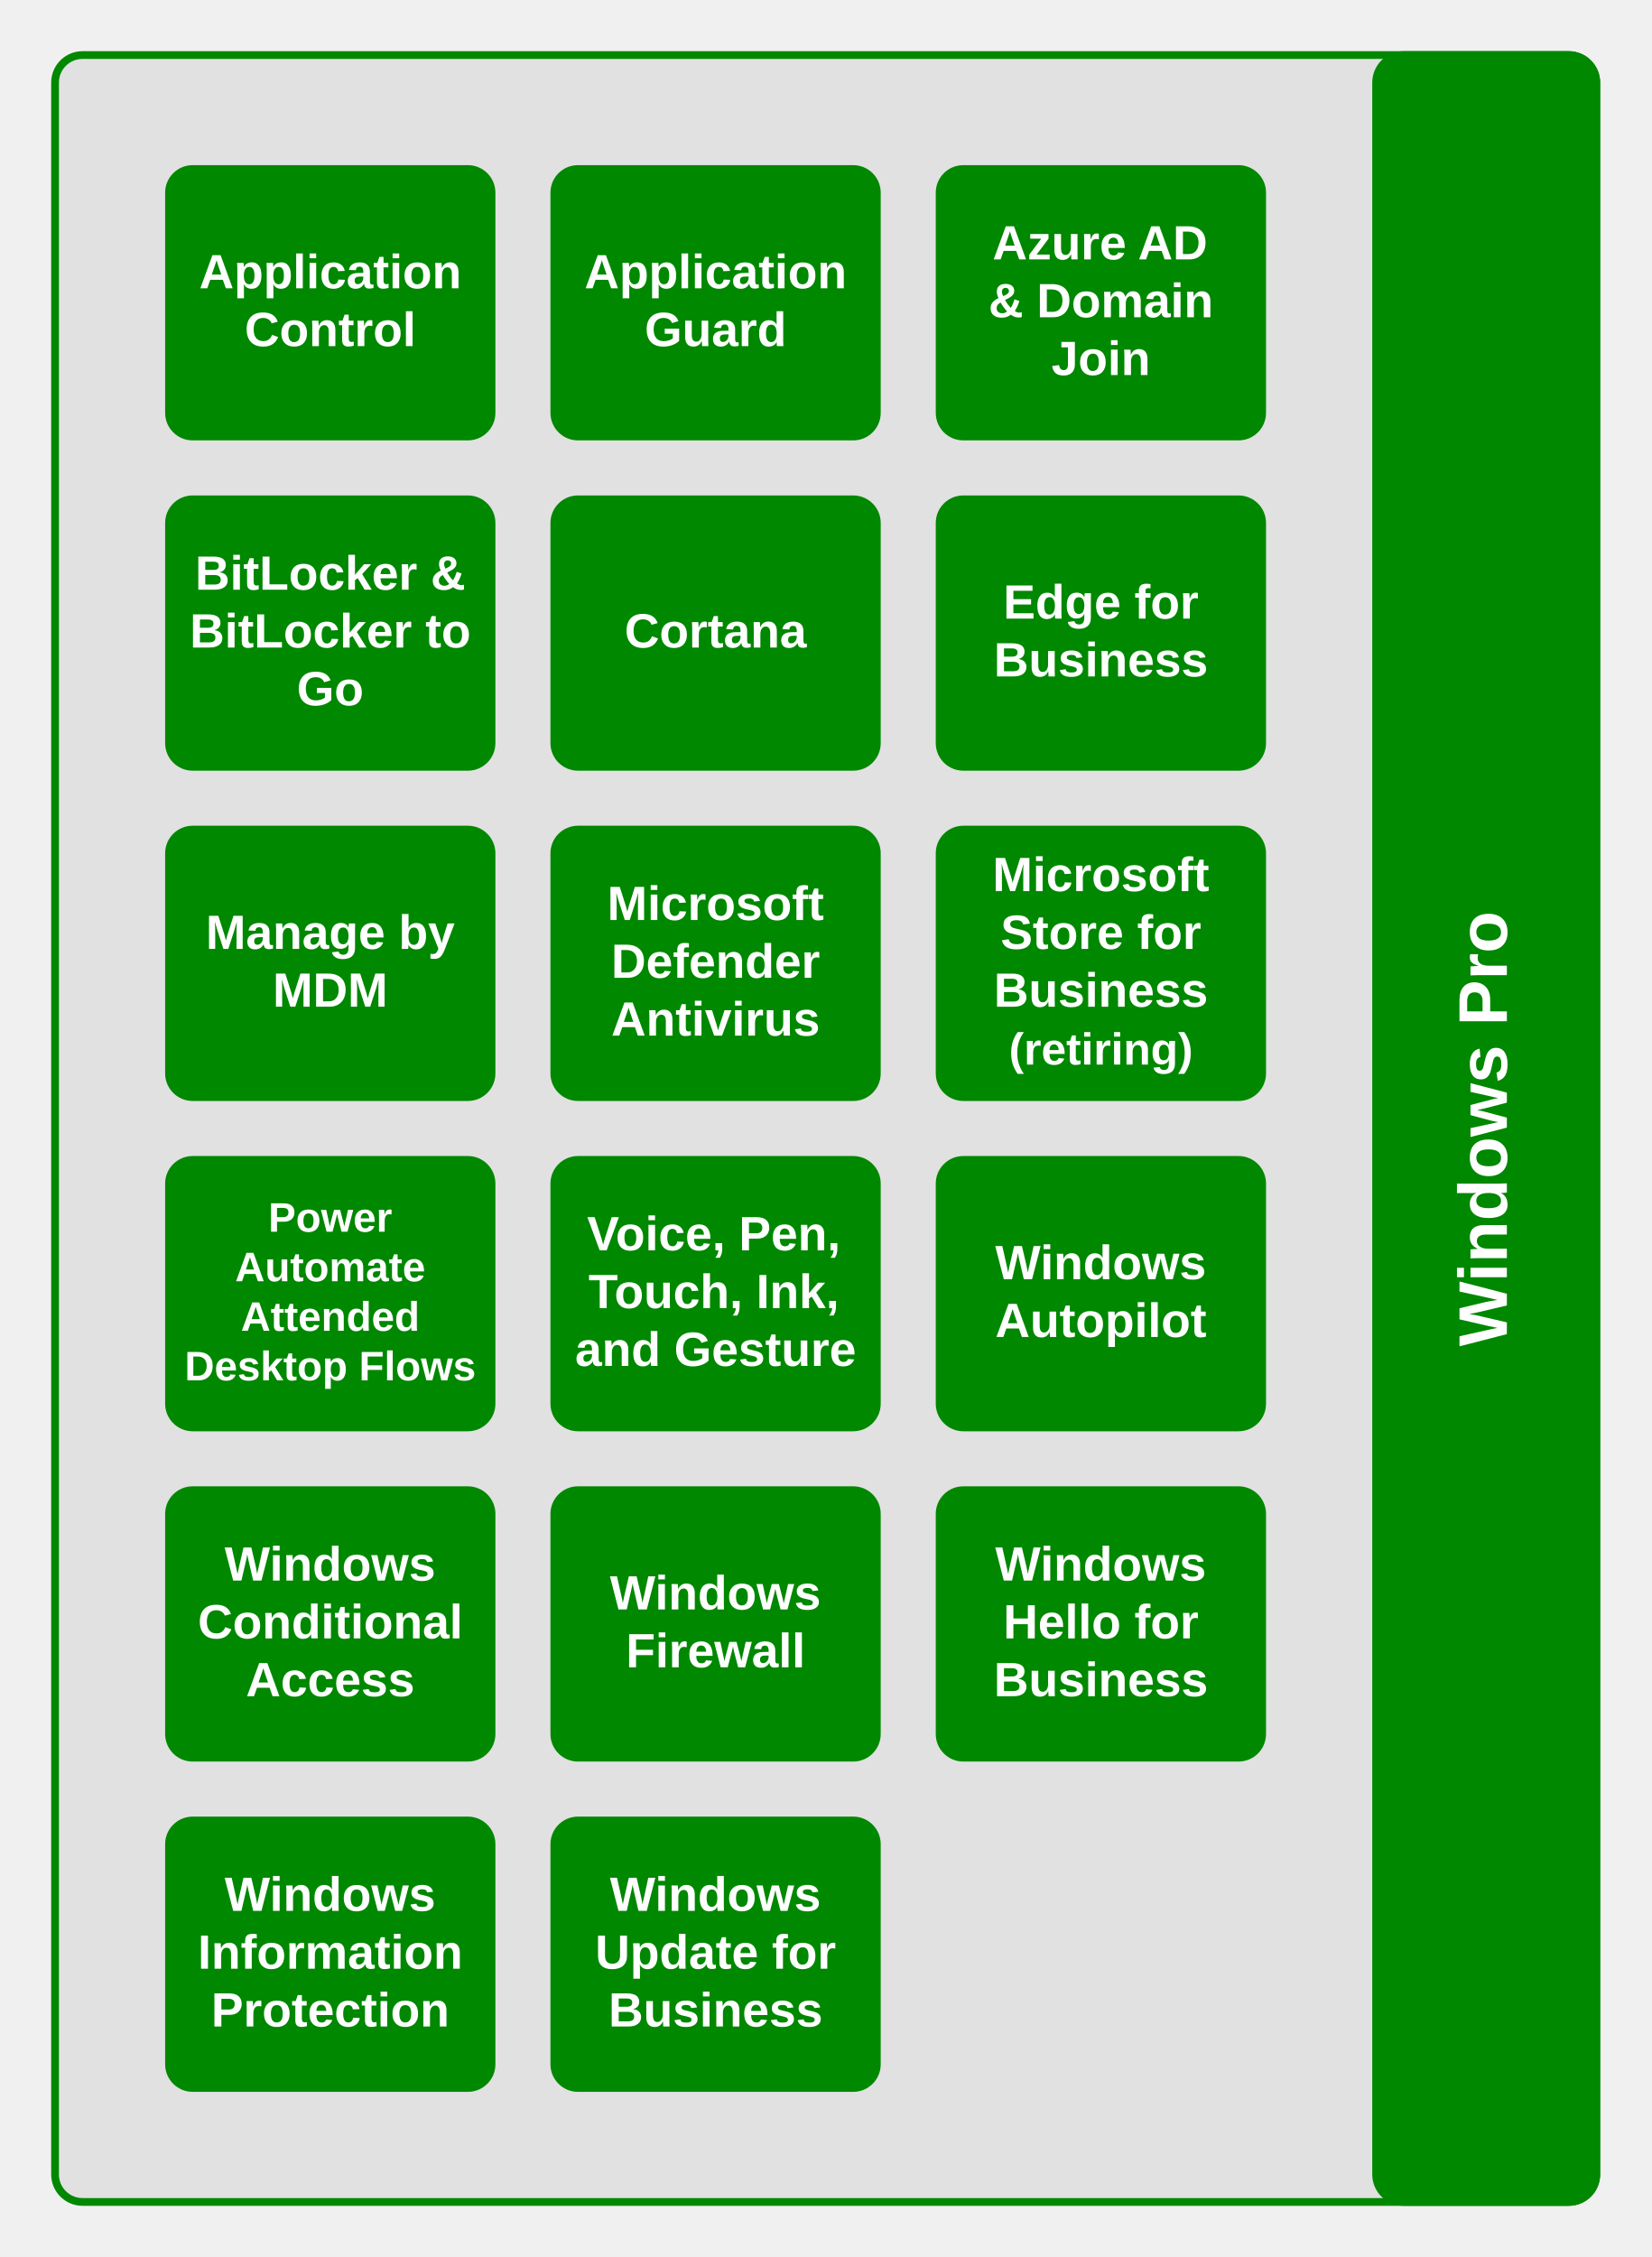
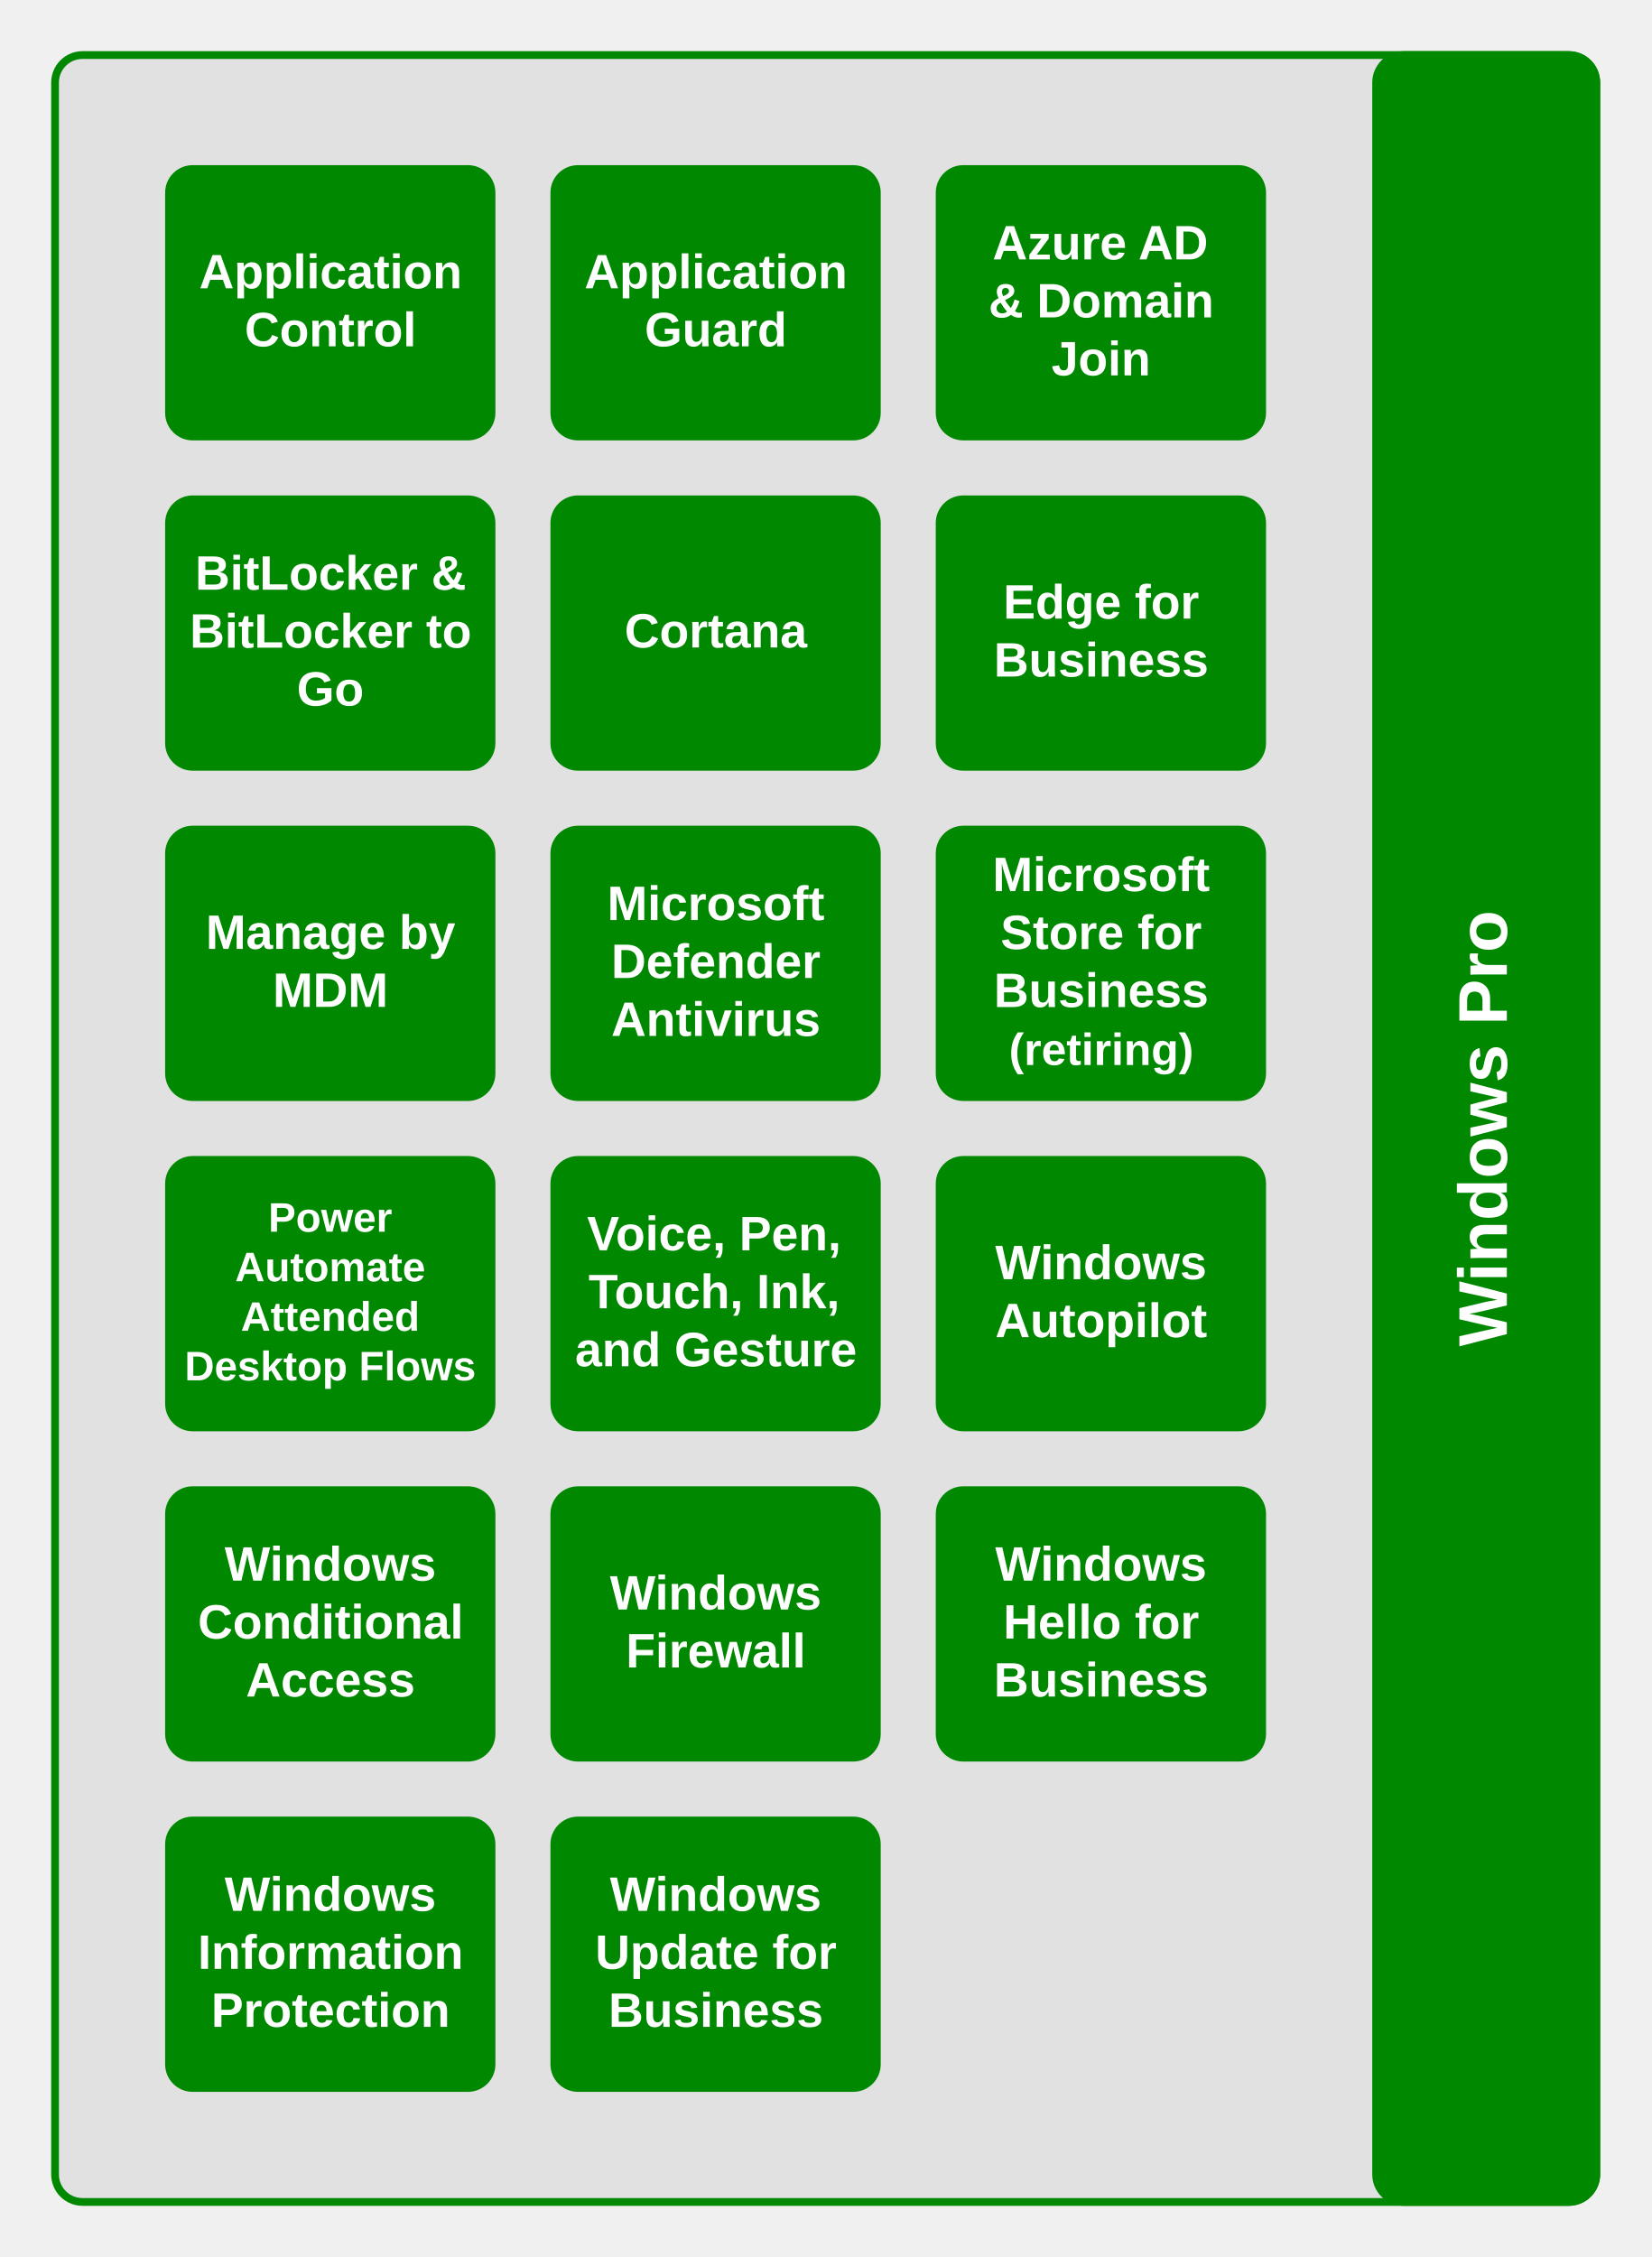
<svg xmlns="http://www.w3.org/2000/svg" width="480" height="656" viewBox="0 0 480 656" class="a">
  <style>
.b {fill:#a5a5a5;fill-opacity:0.2;stroke:#008800;stroke-linecap:round;stroke-linejoin:round;stroke-width:2.25}
.c {fill:#008800;stroke:#008800;stroke-linecap:round;stroke-linejoin:round;stroke-width:2.25}
- .d {fill:#ffffff;font-family:Arial;font-size:1.667em;font-weight:bold}
+ .d {fill:#ffffff;font-family:Arial;font-size:1.67em;font-weight:bold}
.e {fill:#008800;stroke:none;stroke-linecap:round;stroke-linejoin:round;stroke-width:2}
- .f {fill:#ffffff;font-family:Arial;font-size:1.167em;font-weight:bold}
+ .f {fill:#ffffff;font-family:Arial;font-size:1.17em;font-weight:bold}
.g {font-size:1em}
- .h {font-size:0.929em}
+ .h {font-size:0.93em}
.i {fill:#ffffff;font-family:Arial;font-size:1em;font-weight:bold}
.a {fill:none;fill-rule:evenodd;font-size:12px;overflow:visible;stroke-linecap:square;stroke-miterlimit:3}
</style>
  <rect x="16" y="16" width="448" height="624" rx="8" ry="8" class="b" />
  <a target="_blank" href="https://www.microsoft.com/windowsforbusiness" transform="translate(-192,640) rotate(-90)">
    <rect y="592" width="624" height="64" rx="8" ry="8" class="c" />
    <text x="248.67" y="630" class="d">Windows Pro</text>
  </a>
  <a target="_blank" href="https://support.microsoft.com/help/17209/windows-10-use-touch-with-windows">
    <rect x="160" y="336" width="96" height="80" rx="8" ry="8" class="e" />
    <text x="170.65" y="363.4" class="f">Voice, Pen, <tspan x="171.06" dy="1.2em" class="g">Touch, Ink, </tspan>
      <tspan x="167.16" dy="1.2em" class="g">and Gesture</tspan>
    </text>
  </a>
  <a target="_blank" href="https://docs.microsoft.com/windows/client-management/mdm/">
    <rect x="48" y="240" width="96" height="80" rx="8" ry="8" class="e" />
    <text x="59.82" y="275.8" class="f">Manage by <tspan x="79.28" dy="1.2em" class="g">MDM</tspan>
    </text>
  </a>
  <a target="_blank" href="https://docs.microsoft.com/microsoft-store/microsoft-store-for-business-overview">
    <rect x="272" y="240" width="96" height="80" rx="8" ry="8" class="e" />
    <text x="288.5" y="259" class="f">Microsoft <tspan x="290.83" dy="1.2em" class="g">Store for </tspan>
      <tspan x="288.88" dy="1.2em" class="g">Business</tspan>
-       <tspan x="293.28" dy="1.292em" class="h">(retiring)</tspan>
+       <tspan x="293.28" dy="1.29em" class="h">(retiring)</tspan>
    </text>
  </a>
  <a target="_blank" href="https://docs.microsoft.com/windows-server/identity/ad-fs/operations/configure-device-based-conditional-access-on-premises">
    <rect x="48" y="432" width="96" height="80" rx="8" ry="8" class="e" />
    <text x="65.28" y="459.4" class="f">Windows <tspan x="57.51" dy="1.2em" class="g">Conditional </tspan>
      <tspan x="71.48" dy="1.2em" class="g">Access</tspan>
    </text>
  </a>
  <a target="_blank" href="https://docs.microsoft.com/windows/security/information-protection/windows-information-protection/protect-enterprise-data-using-wip">
    <rect x="48" y="528" width="96" height="80" rx="8" ry="8" class="e" />
    <text x="65.28" y="555.4" class="f">Windows <tspan x="57.5" dy="1.2em" class="g">Information </tspan>
      <tspan x="61.39" dy="1.2em" class="g">Protection</tspan>
    </text>
  </a>
  <a target="_blank" href="https://docs.microsoft.com/windows/deployment/update/waas-manage-updates-wufb">
    <rect x="160" y="528" width="96" height="80" rx="8" ry="8" class="e" />
    <text x="177.28" y="555.4" class="f">Windows <tspan x="173" dy="1.2em" class="g">Update for </tspan>
      <tspan x="176.88" dy="1.2em" class="g">Business</tspan>
    </text>
  </a>
  <a target="_blank" href="https://docs.microsoft.com/windows/security/identity-protection/hello-for-business/hello-identity-verification">
    <rect x="272" y="432" width="96" height="80" rx="8" ry="8" class="e" />
    <text x="289.28" y="459.4" class="f">Windows <tspan x="291.61" dy="1.2em" class="g">Hello for </tspan>
      <tspan x="288.88" dy="1.2em" class="g">Business</tspan>
    </text>
  </a>
  <a target="_blank" href="https://www.microsoft.com/edge/business">
    <rect x="272" y="144" width="96" height="80" rx="8" ry="8" class="e" />
    <text x="291.61" y="179.8" class="f">Edge for <tspan x="288.88" dy="1.2em" class="g">Business</tspan>
    </text>
  </a>
  <a target="_blank" href="https://support.microsoft.com/help/17214/windows-10-what-is">
    <rect x="160" y="144" width="96" height="80" rx="8" ry="8" class="e" />
    <text x="181.55" y="188.2" class="f">Cortana</text>
  </a>
  <a target="_blank" href="https://docs.microsoft.com/windows/security/threat-protection/windows-defender-application-guard/wd-app-guard-overview">
    <rect x="160" y="48" width="96" height="80" rx="8" ry="8" class="e" />
    <text x="169.89" y="83.8" class="f">Application <tspan x="187.39" dy="1.2em" class="g">Guard</tspan>
    </text>
  </a>
  <a target="_blank" href="https://docs.microsoft.com/azure/active-directory/devices/concept-azure-ad-join">
    <rect x="272" y="48" width="96" height="80" rx="8" ry="8" class="e" />
    <text x="288.5" y="75.4" class="f">Azure AD<tspan x="287.33" dy="1.2em" class="g">&amp; Domain </tspan>
      <tspan x="305.61" dy="1.2em" class="g">Join</tspan>
    </text>
  </a>
  <a target="_blank" href="https://www.microsoft.com/windows/comprehensive-security">
    <rect x="160" y="240" width="96" height="80" rx="8" ry="8" class="e" />
    <text x="176.5" y="267.4" class="f">Microsoft <tspan x="177.66" dy="1.2em" class="g">Defender </tspan>
      <tspan x="177.66" dy="1.2em" class="g">Antivirus</tspan>
    </text>
  </a>
  <a target="_blank" href="https://docs.microsoft.com/windows/deployment/windows-autopilot/windows-autopilot">
    <rect x="272" y="336" width="96" height="80" rx="8" ry="8" class="e" />
    <text x="289.28" y="371.8" class="f">Windows <tspan x="289.29" dy="1.2em" class="g">Autopilot</tspan>
    </text>
  </a>
  <a target="_blank" href="https://docs.microsoft.com/windows/security/information-protection/bitlocker/bitlocker-overview">
    <rect x="48" y="144" width="96" height="80" rx="8" ry="8" class="e" />
    <text x="56.71" y="171.4" class="f">BitLocker &amp; <tspan x="55.16" dy="1.2em" class="g">BitLocker to </tspan>
      <tspan x="86.28" dy="1.2em" class="g">Go</tspan>
    </text>
  </a>
  <a target="_blank" href="https://docs.microsoft.com/windows/security/threat-protection/windows-firewall/windows-firewall-with-advanced-security">
    <rect x="160" y="432" width="96" height="80" rx="8" ry="8" class="e" />
    <text x="177.28" y="467.8" class="f">Windows <tspan x="181.93" dy="1.2em" class="g">Firewall</tspan>
    </text>
  </a>
  <a target="_blank" href="https://docs.microsoft.com/windows/security/threat-protection/windows-defender-application-control/windows-defender-application-control">
    <rect x="48" y="48" width="96" height="80" rx="8" ry="8" class="e" />
    <text x="57.89" y="83.8" class="f">Application <tspan x="71.12" dy="1.2em" class="g">Control</tspan>
    </text>
  </a>
  <a target="_blank" href="https://go.microsoft.com/fwlink/?linkid=2085130">
    <rect x="48" y="336" width="96" height="80" rx="8" ry="8" class="e" />
    <text x="77.99" y="358" class="i">Power <tspan x="68.33" dy="1.2em" class="g">Automate </tspan>
      <tspan x="70" dy="1.2em" class="g">Attended </tspan>
      <tspan x="53.66" dy="1.2em" class="g">Desktop Flows</tspan>
    </text>
  </a>
</svg>
